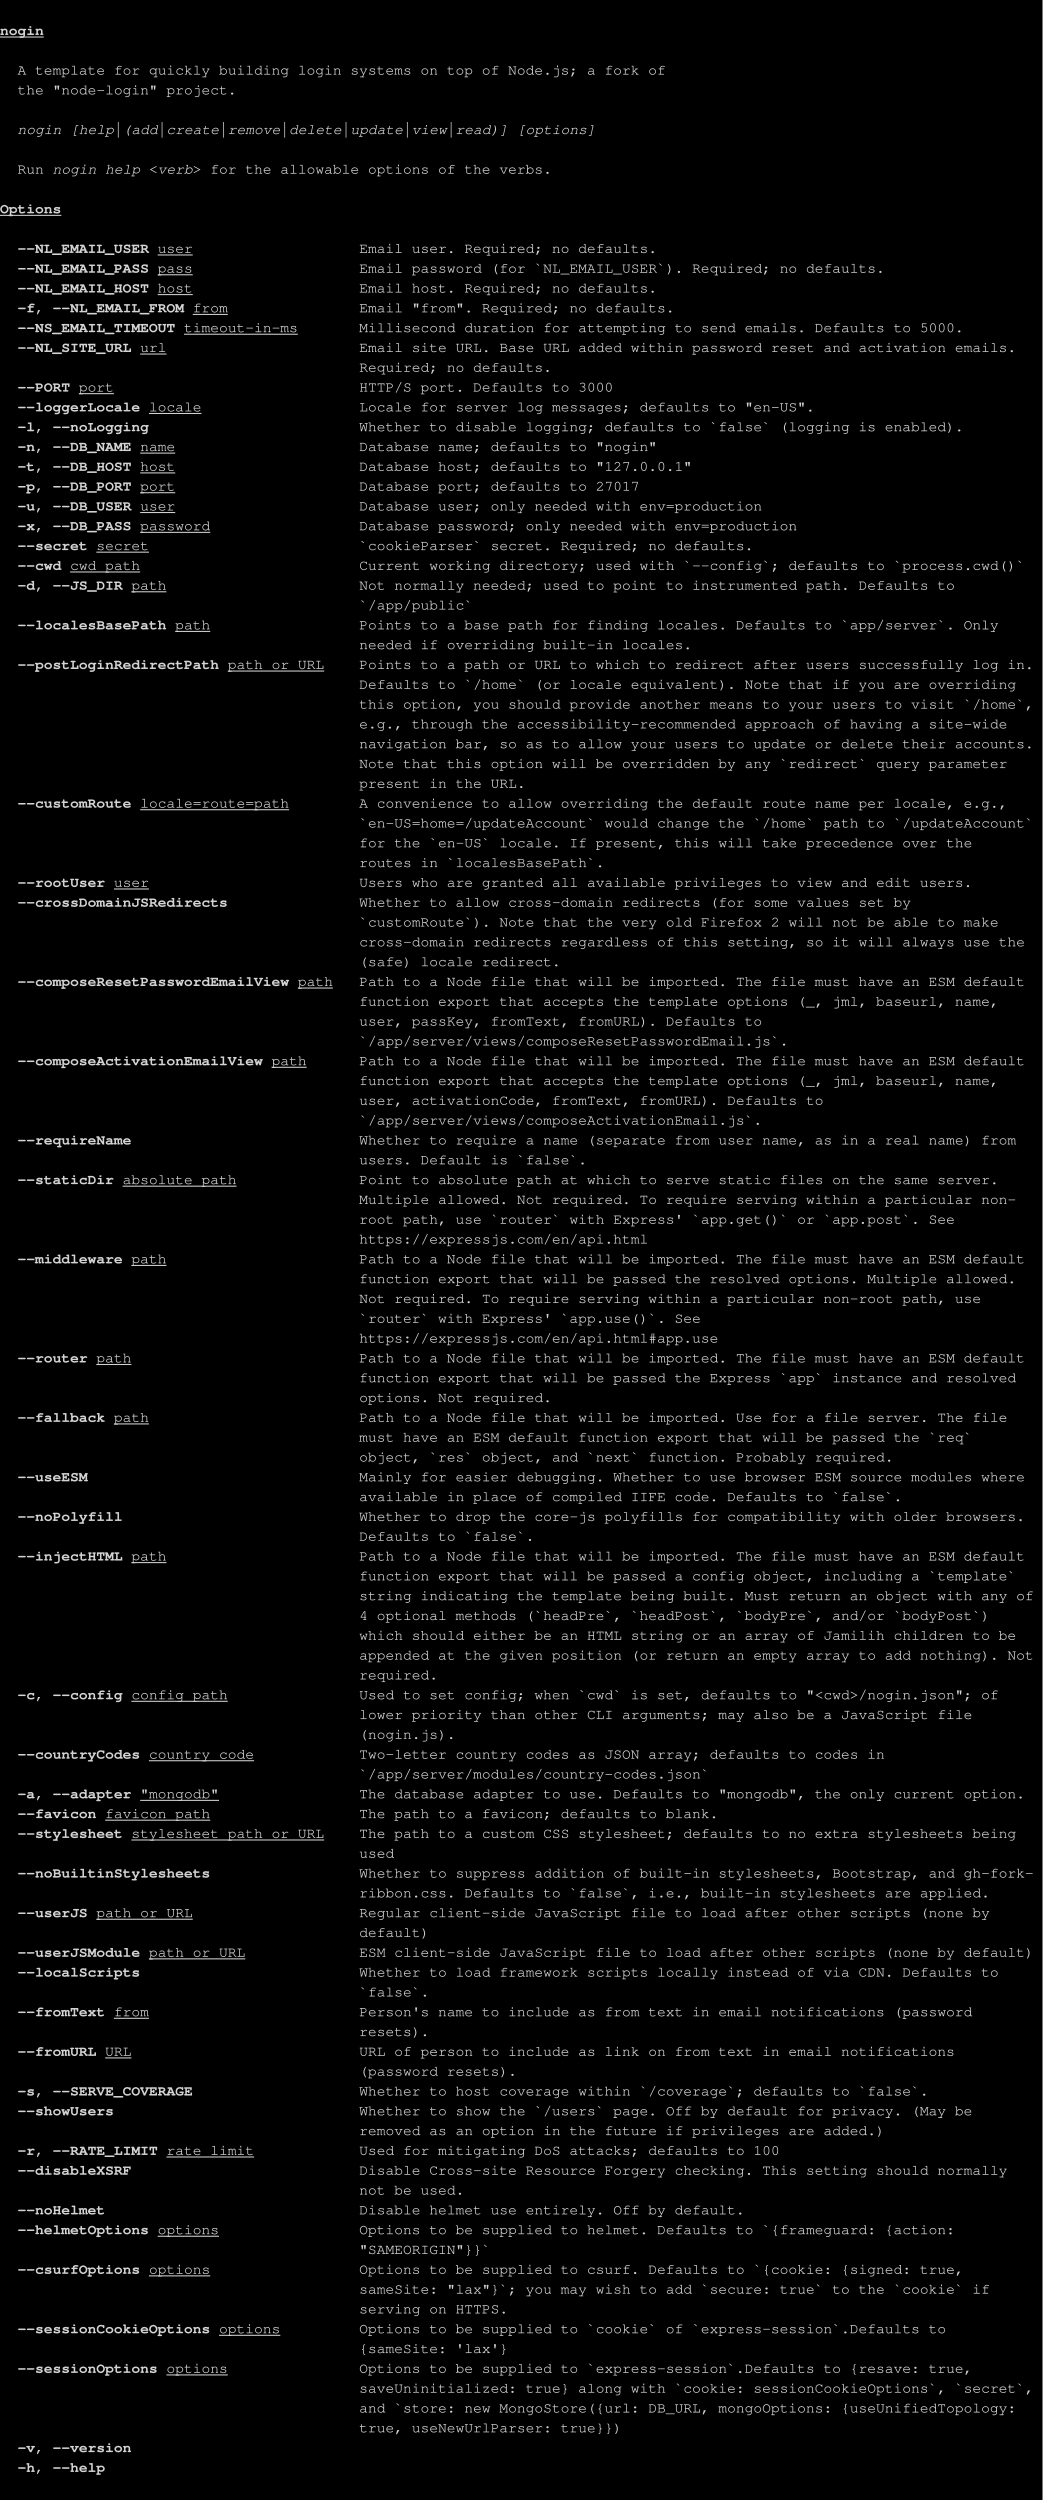
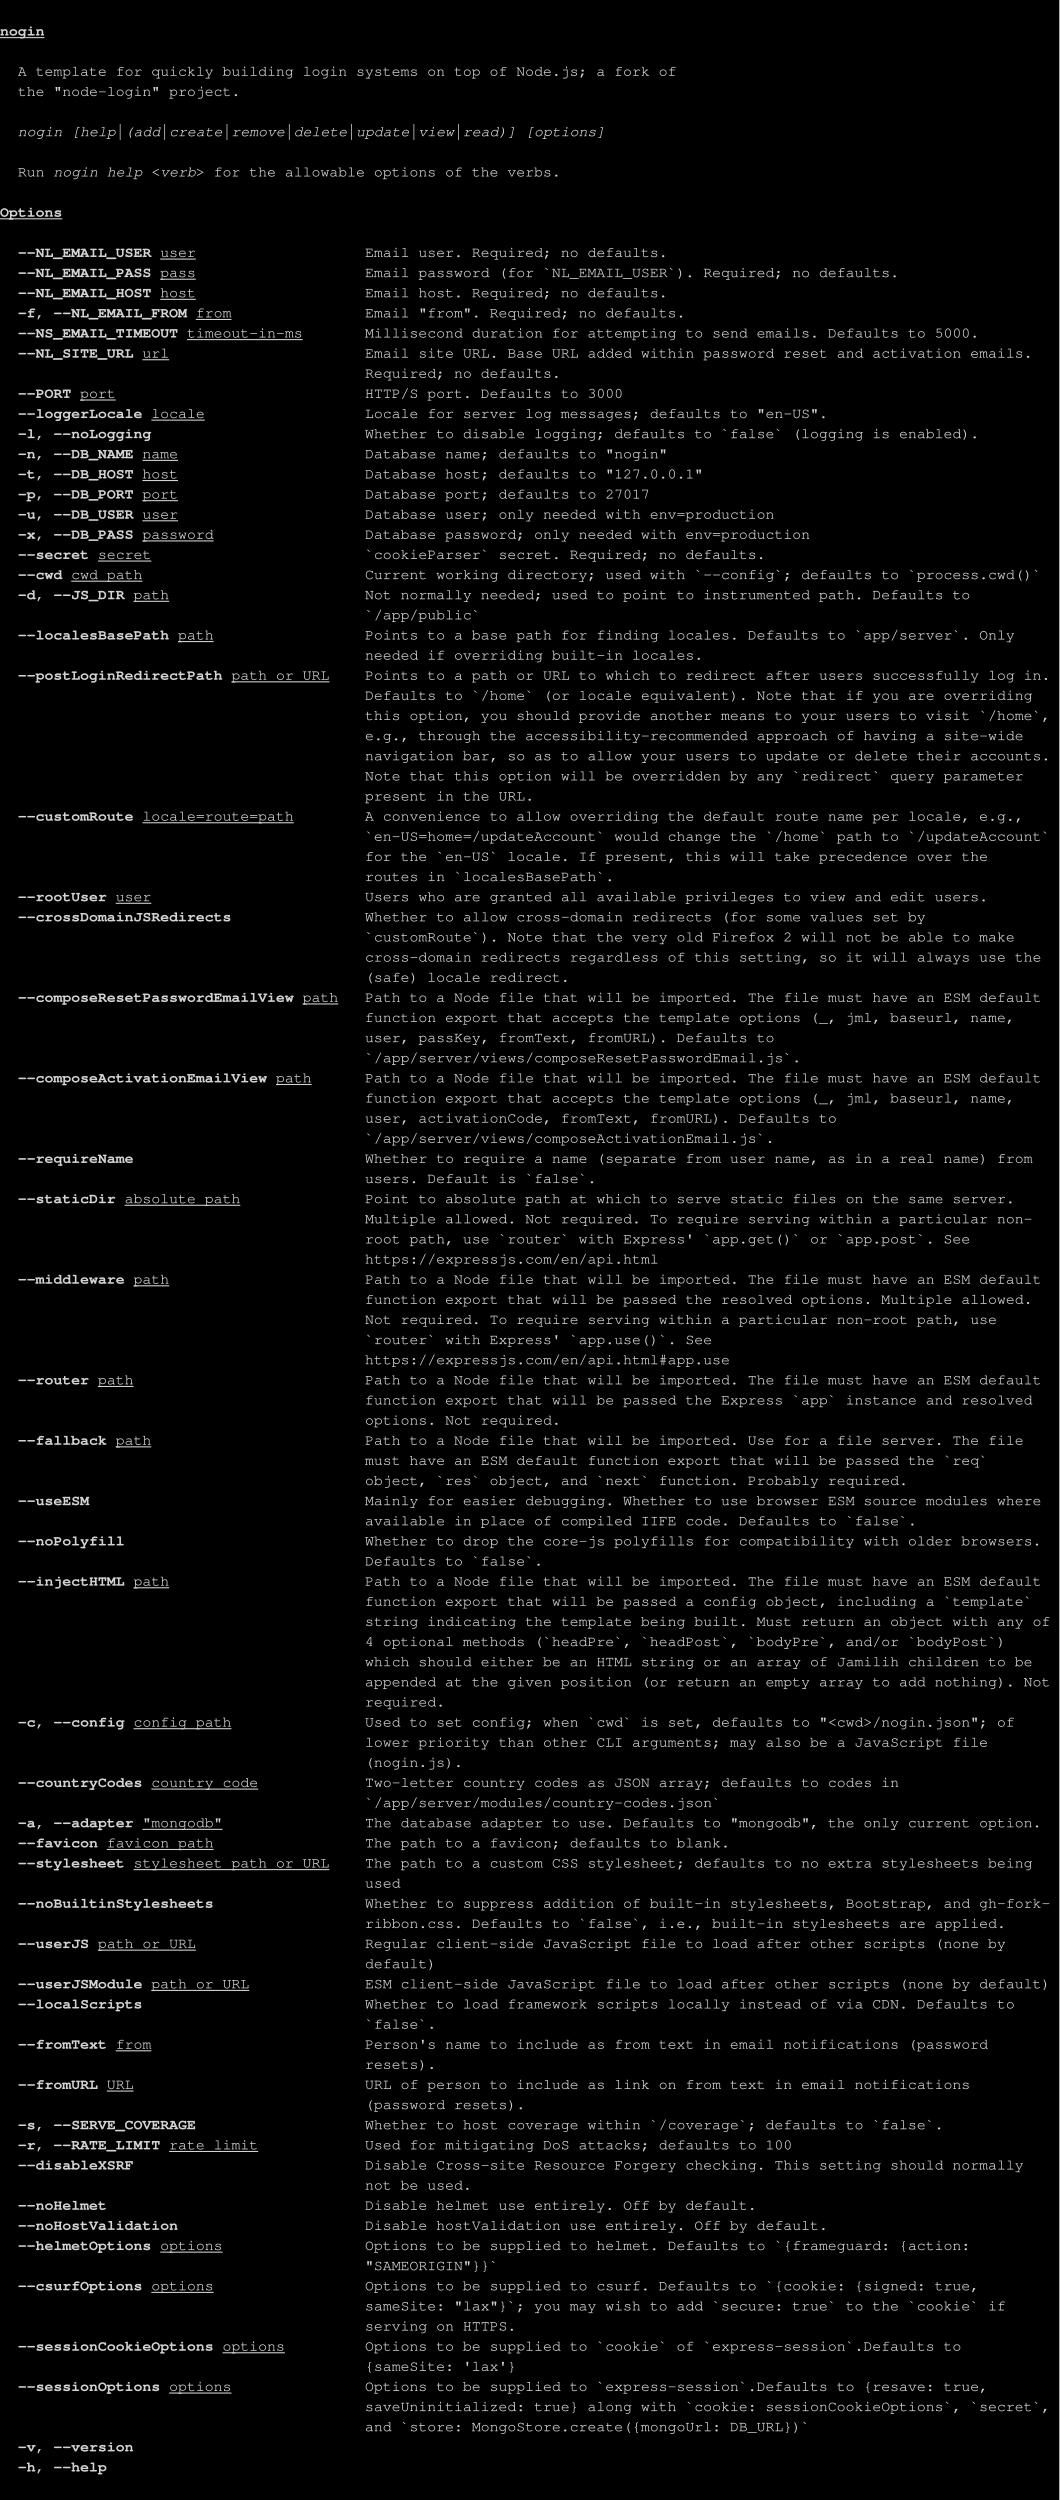
- <svg xmlns="http://www.w3.org/2000/svg" viewBox="0, 0, 999.76, 2397.45" font-family="SauceCodePro Nerd Font, Source Code Pro, Courier" font-size="14">
+ <svg xmlns="http://www.w3.org/2000/svg" viewBox="0, 0, 999.76, 2359.45" font-family="SauceCodePro Nerd Font, Source Code Pro, Courier" font-size="14">
  <g fill="#D3D3D3">
-     <rect x="0" y="0" width="999.76" height="2397.45" fill="#000000" />
+     <rect x="0" y="0" width="999.76" height="2359.45" fill="#000000" />
    <path d="M0,35.515 L42.007,35.515 Z" stroke="#D3D3D3" />
    <text x="0" y="33.55" font-weight="bold">nogin</text>
    <text x="16.8" y="71.55">  A template for quickly building login systems on top of Node.js; a fork of    </text>
    <text x="16.8" y="90.55">  the "node-login" project.                                                     </text>
    <text x="16.8" y="128.55" font-style="italic">nogin [help|(add|create|remove|delete|update|view|read)] [options]</text>
    <text x="16.8" y="166.55">  Run </text>
    <text x="50.41" y="166.55" font-style="italic">nogin help &lt;verb&gt;</text>
    <text x="201.63" y="166.55"> for the allowable options of the verbs.                 </text>
    <path d="M0,206.515 L58.81,206.515 Z" stroke="#D3D3D3" />
    <text x="0" y="204.55" font-weight="bold">Options</text>
    <text x="16.8" y="242.55" font-weight="bold">--NL_EMAIL_USER</text>
    <path d="M151.225,244.515 L184.83,244.515 Z" stroke="#D3D3D3" />
    <text x="151.22" y="242.55">user</text>
    <text x="344.46" y="242.55">                   Email user. Required; no defaults.                                            </text>
    <text x="16.8" y="261.55" font-weight="bold">--NL_EMAIL_PASS</text>
    <path d="M151.225,263.515 L184.83,263.515 Z" stroke="#D3D3D3" />
    <text x="151.22" y="261.55">pass</text>
    <text x="344.46" y="261.55">                   Email password (for `NL_EMAIL_USER`). Required; no defaults.                  </text>
    <text x="16.8" y="280.55" font-weight="bold">--NL_EMAIL_HOST</text>
    <path d="M151.225,282.515 L184.83,282.515 Z" stroke="#D3D3D3" />
    <text x="151.22" y="280.55">host</text>
    <text x="344.46" y="280.55">                   Email host. Required; no defaults.                                            </text>
    <text x="16.8" y="299.55" font-weight="bold">-f</text>
    <text x="33.61" y="299.55">, </text>
    <text x="50.41" y="299.55" font-weight="bold">--NL_EMAIL_FROM</text>
    <path d="M184.83,301.515 L218.436,301.515 Z" stroke="#D3D3D3" />
    <text x="184.83" y="299.55">from</text>
    <text x="344.46" y="299.55">               Email "from". Required; no defaults.                                          </text>
    <text x="16.8" y="318.55" font-weight="bold">--NS_EMAIL_TIMEOUT</text>
    <path d="M176.429,320.515 L285.646,320.515 Z" stroke="#D3D3D3" />
    <text x="176.43" y="318.55">timeout-in-ms</text>
    <text x="344.46" y="318.55">       Millisecond duration for attempting to send emails. Defaults to 5000.         </text>
    <text x="16.8" y="337.55" font-weight="bold">--NL_SITE_URL</text>
    <path d="M134.422,339.515 L159.626,339.515 Z" stroke="#D3D3D3" />
    <text x="134.42" y="337.55">url</text>
    <text x="344.46" y="337.55">                      Email site URL. Base URL added within password reset and activation emails.   </text>
    <text x="344.46" y="356.55">                                         Required; no defaults.                                                        </text>
    <text x="16.8" y="375.55" font-weight="bold">--PORT</text>
    <path d="M75.612,377.515 L109.218,377.515 Z" stroke="#D3D3D3" />
    <text x="75.61" y="375.55">port</text>
    <text x="344.46" y="375.55">                            HTTP/S port. Defaults to 3000                                                 </text>
    <text x="16.8" y="394.55" font-weight="bold">--loggerLocale</text>
    <path d="M142.823,396.515 L193.231,396.515 Z" stroke="#D3D3D3" />
    <text x="142.82" y="394.55">locale</text>
    <text x="344.46" y="394.55">                  Locale for server log messages; defaults to "en-US".                          </text>
    <text x="16.8" y="413.55" font-weight="bold">-l</text>
    <text x="33.61" y="413.55">, </text>
    <text x="50.41" y="413.55" font-weight="bold">--noLogging</text>
    <text x="344.46" y="413.55">                        Whether to disable logging; defaults to `false` (logging is enabled).         </text>
    <text x="16.8" y="432.55" font-weight="bold">-n</text>
    <text x="33.61" y="432.55">, </text>
    <text x="50.41" y="432.55" font-weight="bold">--DB_NAME</text>
    <path d="M134.422,434.515 L168.027,434.515 Z" stroke="#D3D3D3" />
    <text x="134.42" y="432.55">name</text>
    <text x="344.46" y="432.55">                     Database name; defaults to "nogin"                                            </text>
    <text x="16.8" y="451.55" font-weight="bold">-t</text>
    <text x="33.61" y="451.55">, </text>
    <text x="50.41" y="451.55" font-weight="bold">--DB_HOST</text>
    <path d="M134.422,453.515 L168.027,453.515 Z" stroke="#D3D3D3" />
    <text x="134.42" y="451.55">host</text>
    <text x="344.46" y="451.55">                     Database host; defaults to "127.0.0.1"                                        </text>
    <text x="16.8" y="470.55" font-weight="bold">-p</text>
    <text x="33.61" y="470.55">, </text>
    <text x="50.41" y="470.55" font-weight="bold">--DB_PORT</text>
    <path d="M134.422,472.515 L168.027,472.515 Z" stroke="#D3D3D3" />
    <text x="134.42" y="470.55">port</text>
    <text x="344.46" y="470.55">                     Database port; defaults to 27017                                              </text>
    <text x="16.8" y="489.55" font-weight="bold">-u</text>
    <text x="33.61" y="489.55">, </text>
    <text x="50.41" y="489.55" font-weight="bold">--DB_USER</text>
    <path d="M134.422,491.515 L168.027,491.515 Z" stroke="#D3D3D3" />
    <text x="134.42" y="489.55">user</text>
    <text x="344.46" y="489.55">                     Database user; only needed with env=production                                </text>
    <text x="16.8" y="508.55" font-weight="bold">-x</text>
    <text x="33.61" y="508.55">, </text>
    <text x="50.41" y="508.55" font-weight="bold">--DB_PASS</text>
    <path d="M134.422,510.515 L201.633,510.515 Z" stroke="#D3D3D3" />
    <text x="134.42" y="508.55">password</text>
    <text x="344.46" y="508.55">                 Database password; only needed with env=production                            </text>
    <text x="16.8" y="527.55" font-weight="bold">--secret</text>
    <path d="M92.415,529.515 L142.823,529.515 Z" stroke="#D3D3D3" />
    <text x="92.42" y="527.55">secret</text>
    <text x="344.46" y="527.55">                        `cookieParser` secret. Required; no defaults.                                 </text>
    <text x="16.8" y="546.55" font-weight="bold">--cwd</text>
    <path d="M67.211,548.515 L134.422,548.515 Z" stroke="#D3D3D3" />
    <text x="67.21" y="546.55">cwd path</text>
    <text x="344.46" y="546.55">                         Current working directory; used with `--config`; defaults to `process.cwd()`  </text>
    <text x="16.8" y="565.55" font-weight="bold">-d</text>
    <text x="33.61" y="565.55">, </text>
    <text x="50.41" y="565.55" font-weight="bold">--JS_DIR</text>
    <path d="M126.021,567.515 L159.626,567.515 Z" stroke="#D3D3D3" />
    <text x="126.02" y="565.55">path</text>
    <text x="344.46" y="565.55">                      Not normally needed; used to point to instrumented path. Defaults to          </text>
    <text x="344.46" y="584.55">                                         `/app/public`                                                                 </text>
    <text x="16.8" y="603.55" font-weight="bold">--localesBasePath</text>
    <path d="M168.027,605.515 L201.633,605.515 Z" stroke="#D3D3D3" />
    <text x="168.03" y="603.55">path</text>
    <text x="344.46" y="603.55">                 Points to a base path for finding locales. Defaults to `app/server`. Only     </text>
    <text x="344.46" y="622.55">                                         needed if overriding built-in locales.                                        </text>
    <text x="16.8" y="641.55" font-weight="bold">--postLoginRedirectPath</text>
    <path d="M218.436,643.515 L310.851,643.515 Z" stroke="#D3D3D3" />
    <text x="218.44" y="641.55">path or URL</text>
    <text x="344.46" y="641.55">    Points to a path or URL to which to redirect after users successfully log in. </text>
    <text x="344.46" y="660.55">                                         Defaults to `/home` (or locale equivalent). Note that if you are overriding   </text>
    <text x="344.46" y="679.55">                                         this option, you should provide another means to your users to visit `/home`, </text>
    <text x="344.46" y="698.55">                                         e.g., through the accessibility-recommended approach of having a site-wide    </text>
    <text x="344.46" y="717.55">                                         navigation bar, so as to allow your users to update or delete their accounts. </text>
    <text x="344.46" y="736.55">                                         Note that this option will be overridden by any `redirect` query parameter    </text>
    <text x="344.46" y="755.55">                                         present in the URL.                                                           </text>
    <text x="16.8" y="774.55" font-weight="bold">--customRoute</text>
    <path d="M134.422,776.515 L277.245,776.515 Z" stroke="#D3D3D3" />
    <text x="134.42" y="774.55">locale=route=path</text>
    <text x="344.46" y="774.55">        A convenience to allow overriding the default route name per locale, e.g.,    </text>
    <text x="344.46" y="793.55">                                         `en-US=home=/updateAccount` would change the `/home` path to `/updateAccount` </text>
    <text x="344.46" y="812.55">                                         for the `en-US` locale. If present, this will take precedence over the        </text>
    <text x="344.46" y="831.55">                                         routes in `localesBasePath`.                                                  </text>
    <text x="16.8" y="850.55" font-weight="bold">--rootUser</text>
    <path d="M109.218,852.515 L142.823,852.515 Z" stroke="#D3D3D3" />
    <text x="109.22" y="850.55">user</text>
    <text x="344.46" y="850.55">                        Users who are granted all available privileges to view and edit users.        </text>
    <text x="16.8" y="869.55" font-weight="bold">--crossDomainJSRedirects</text>
    <text x="344.46" y="869.55">               Whether to allow cross-domain redirects (for some values set by               </text>
    <text x="344.46" y="888.55">                                         `customRoute`). Note that the very old Firefox 2 will not be able to make     </text>
    <text x="344.46" y="907.55">                                         cross-domain redirects regardless of this setting, so it will always use the  </text>
    <text x="344.46" y="926.55">                                         (safe) locale redirect.                                                       </text>
    <text x="16.8" y="945.55" font-weight="bold">--composeResetPasswordEmailView</text>
    <path d="M285.646,947.515 L319.252,947.515 Z" stroke="#D3D3D3" />
    <text x="285.65" y="945.55">path</text>
    <text x="344.46" y="945.55">   Path to a Node file that will be imported. The file must have an ESM default  </text>
    <text x="344.46" y="964.55">                                         function export that accepts the template options (_, jml, baseurl, name,     </text>
    <text x="344.46" y="983.55">                                         user, passKey, fromText, fromURL). Defaults to                                </text>
    <text x="344.46" y="1002.55">                                         `/app/server/views/composeResetPasswordEmail.js`.                             </text>
    <text x="16.8" y="1021.55" font-weight="bold">--composeActivationEmailView</text>
    <path d="M260.442,1023.515 L294.048,1023.515 Z" stroke="#D3D3D3" />
    <text x="260.44" y="1021.55">path</text>
    <text x="344.46" y="1021.55">      Path to a Node file that will be imported. The file must have an ESM default  </text>
    <text x="344.46" y="1040.55">                                         function export that accepts the template options (_, jml, baseurl, name,     </text>
    <text x="344.46" y="1059.55">                                         user, activationCode, fromText, fromURL). Defaults to                         </text>
    <text x="344.46" y="1078.55">                                         `/app/server/views/composeActivationEmail.js`.                                </text>
    <text x="16.8" y="1097.55" font-weight="bold">--requireName</text>
    <text x="344.46" y="1097.55">                          Whether to require a name (separate from user name, as in a real name) from   </text>
    <text x="344.46" y="1116.55">                                         users. Default is `false`.                                                    </text>
    <text x="16.8" y="1135.55" font-weight="bold">--staticDir</text>
    <path d="M117.619,1137.515 L226.837,1137.515 Z" stroke="#D3D3D3" />
    <text x="117.62" y="1135.55">absolute path</text>
    <text x="344.46" y="1135.55">              Point to absolute path at which to serve static files on the same server.     </text>
    <text x="344.46" y="1154.55">                                         Multiple allowed. Not required. To require serving within a particular non-   </text>
    <text x="344.46" y="1173.55">                                         root path, use `router` with Express' `app.get()` or `app.post`. See          </text>
    <text x="344.46" y="1192.55">                                         https://expressjs.com/en/api.html                                             </text>
    <text x="16.8" y="1211.55" font-weight="bold">--middleware</text>
    <path d="M126.021,1213.515 L159.626,1213.515 Z" stroke="#D3D3D3" />
    <text x="126.02" y="1211.55">path</text>
    <text x="344.46" y="1211.55">                      Path to a Node file that will be imported. The file must have an ESM default  </text>
    <text x="344.46" y="1230.55">                                         function export that will be passed the resolved options. Multiple allowed.   </text>
    <text x="344.46" y="1249.55">                                         Not required. To require serving within a particular non-root path, use       </text>
    <text x="344.46" y="1268.55">                                         `router` with Express' `app.use()`. See                                       </text>
    <text x="344.46" y="1287.55">                                         https://expressjs.com/en/api.html#app.use                                     </text>
    <text x="16.8" y="1306.55" font-weight="bold">--router</text>
    <path d="M92.415,1308.515 L126.021,1308.515 Z" stroke="#D3D3D3" />
    <text x="92.42" y="1306.55">path</text>
    <text x="344.46" y="1306.55">                          Path to a Node file that will be imported. The file must have an ESM default  </text>
    <text x="344.46" y="1325.55">                                         function export that will be passed the Express `app` instance and resolved   </text>
    <text x="344.46" y="1344.55">                                         options. Not required.                                                        </text>
    <text x="16.8" y="1363.55" font-weight="bold">--fallback</text>
    <path d="M109.218,1365.515 L142.823,1365.515 Z" stroke="#D3D3D3" />
    <text x="109.22" y="1363.55">path</text>
    <text x="344.46" y="1363.55">                        Path to a Node file that will be imported. Use for a file server. The file    </text>
    <text x="344.46" y="1382.55">                                         must have an ESM default function export that will be passed the `req`        </text>
    <text x="344.46" y="1401.55">                                         object, `res` object, and `next` function. Probably required.                 </text>
    <text x="16.8" y="1420.55" font-weight="bold">--useESM</text>
    <text x="344.46" y="1420.55">                               Mainly for easier debugging. Whether to use browser ESM source modules where  </text>
    <text x="344.46" y="1439.55">                                         available in place of compiled IIFE code. Defaults to `false`.                </text>
    <text x="16.8" y="1458.55" font-weight="bold">--noPolyfill</text>
    <text x="344.46" y="1458.55">                           Whether to drop the core-js polyfills for compatibility with older browsers.  </text>
    <text x="344.46" y="1477.55">                                         Defaults to `false`.                                                          </text>
    <text x="16.8" y="1496.55" font-weight="bold">--injectHTML</text>
    <path d="M126.021,1498.515 L159.626,1498.515 Z" stroke="#D3D3D3" />
    <text x="126.02" y="1496.55">path</text>
    <text x="344.46" y="1496.55">                      Path to a Node file that will be imported. The file must have an ESM default  </text>
    <text x="344.46" y="1515.55">                                         function export that will be passed a config object, including a `template`   </text>
    <text x="344.46" y="1534.55">                                         string indicating the template being built. Must return an object with any of </text>
    <text x="344.46" y="1553.55">                                         4 optional methods (`headPre`, `headPost`, `bodyPre`, and/or `bodyPost`)      </text>
    <text x="344.46" y="1572.55">                                         which should either be an HTML string or an array of Jamilih children to be   </text>
    <text x="344.46" y="1591.55">                                         appended at the given position (or return an empty array to add nothing). Not </text>
    <text x="344.46" y="1610.55">                                         required.                                                                     </text>
    <text x="16.8" y="1629.55" font-weight="bold">-c</text>
    <text x="33.61" y="1629.55">, </text>
    <text x="50.41" y="1629.55" font-weight="bold">--config</text>
    <path d="M126.021,1631.515 L218.436,1631.515 Z" stroke="#D3D3D3" />
    <text x="126.02" y="1629.55">config path</text>
    <text x="344.46" y="1629.55">               Used to set config; when `cwd` is set, defaults to "&lt;cwd&gt;/nogin.json"; of     </text>
    <text x="344.46" y="1648.55">                                         lower priority than other CLI arguments; may also be a JavaScript file        </text>
    <text x="344.46" y="1667.55">                                         (nogin.js).                                                                   </text>
    <text x="16.8" y="1686.55" font-weight="bold">--countryCodes</text>
    <path d="M142.823,1688.515 L243.64,1688.515 Z" stroke="#D3D3D3" />
    <text x="142.82" y="1686.55">country code</text>
    <text x="344.46" y="1686.55">            Two-letter country codes as JSON array; defaults to codes in                  </text>
    <text x="344.46" y="1705.55">                                         `/app/server/modules/country-codes.json`                                      </text>
    <text x="16.8" y="1724.55" font-weight="bold">-a</text>
    <text x="33.61" y="1724.55">, </text>
    <text x="50.41" y="1724.55" font-weight="bold">--adapter</text>
    <path d="M134.422,1726.515 L210.034,1726.515 Z" stroke="#D3D3D3" />
    <text x="134.42" y="1724.55">"mongodb"</text>
    <text x="344.46" y="1724.55">                The database adapter to use. Defaults to "mongodb", the only current option.  </text>
    <text x="16.8" y="1743.55" font-weight="bold">--favicon</text>
    <path d="M100.816,1745.515 L201.633,1745.515 Z" stroke="#D3D3D3" />
    <text x="100.82" y="1743.55">favicon path</text>
    <text x="344.46" y="1743.55">                 The path to a favicon; defaults to blank.                                     </text>
    <text x="16.8" y="1762.55" font-weight="bold">--stylesheet</text>
    <path d="M126.021,1764.515 L310.851,1764.515 Z" stroke="#D3D3D3" />
    <text x="126.02" y="1762.55">stylesheet path or URL</text>
    <text x="344.46" y="1762.55">    The path to a custom CSS stylesheet; defaults to no extra stylesheets being   </text>
    <text x="344.46" y="1781.55">                                         used                                                                          </text>
    <text x="16.8" y="1800.55" font-weight="bold">--noBuiltinStylesheets</text>
    <text x="344.46" y="1800.55">                 Whether to suppress addition of built-in stylesheets, Bootstrap, and gh-fork- </text>
    <text x="344.46" y="1819.55">                                         ribbon.css. Defaults to `false`, i.e., built-in stylesheets are applied.      </text>
    <text x="16.8" y="1838.55" font-weight="bold">--userJS</text>
    <path d="M92.415,1840.515 L184.83,1840.515 Z" stroke="#D3D3D3" />
    <text x="92.42" y="1838.55">path or URL</text>
    <text x="344.46" y="1838.55">                   Regular client-side JavaScript file to load after other scripts (none by      </text>
    <text x="344.46" y="1857.55">                                         default)                                                                      </text>
    <text x="16.8" y="1876.55" font-weight="bold">--userJSModule</text>
    <path d="M142.823,1878.515 L235.238,1878.515 Z" stroke="#D3D3D3" />
    <text x="142.82" y="1876.55">path or URL</text>
    <text x="344.46" y="1876.55">             ESM client-side JavaScript file to load after other scripts (none by default) </text>
    <text x="16.8" y="1895.55" font-weight="bold">--localScripts</text>
    <text x="344.46" y="1895.55">                         Whether to load framework scripts locally instead of via CDN. Defaults to     </text>
    <text x="344.46" y="1914.55">                                         `false`.                                                                      </text>
    <text x="16.8" y="1933.55" font-weight="bold">--fromText</text>
    <path d="M109.218,1935.515 L142.823,1935.515 Z" stroke="#D3D3D3" />
    <text x="109.22" y="1933.55">from</text>
    <text x="344.46" y="1933.55">                        Person's name to include as from text in email notifications (password        </text>
    <text x="344.46" y="1952.55">                                         resets).                                                                      </text>
    <text x="16.8" y="1971.55" font-weight="bold">--fromURL</text>
    <path d="M100.816,1973.515 L126.021,1973.515 Z" stroke="#D3D3D3" />
    <text x="100.82" y="1971.55">URL</text>
    <text x="344.46" y="1971.55">                          URL of person to include as link on from text in email notifications          </text>
    <text x="344.46" y="1990.55">                                         (password resets).                                                            </text>
    <text x="16.8" y="2009.55" font-weight="bold">-s</text>
    <text x="33.61" y="2009.55">, </text>
    <text x="50.41" y="2009.55" font-weight="bold">--SERVE_COVERAGE</text>
    <text x="344.46" y="2009.55">                   Whether to host coverage within `/coverage`; defaults to `false`.             </text>
-     <text x="16.8" y="2028.55" font-weight="bold">--showUsers</text>
-     <text x="344.46" y="2028.55">                            Whether to show the `/users` page. Off by default for privacy. (May be        </text>
-     <text x="344.46" y="2047.55">                                         removed as an option in the future if privileges are added.)                  </text>
-     <text x="16.8" y="2066.55" font-weight="bold">-r</text>
-     <text x="33.61" y="2066.55">, </text>
-     <text x="50.41" y="2066.55" font-weight="bold">--RATE_LIMIT</text>
-     <path d="M159.626,2068.515 L243.64,2068.515 Z" stroke="#D3D3D3" />
-     <text x="159.63" y="2066.55">rate limit</text>
-     <text x="344.46" y="2066.55">            Used for mitigating DoS attacks; defaults to 100                              </text>
-     <text x="16.8" y="2085.55" font-weight="bold">--disableXSRF</text>
-     <text x="344.46" y="2085.55">                          Disable Cross-site Resource Forgery checking. This setting should normally    </text>
-     <text x="344.46" y="2104.55">                                         not be used.                                                                  </text>
-     <text x="16.8" y="2123.55" font-weight="bold">--noHelmet</text>
-     <text x="344.46" y="2123.55">                             Disable helmet use entirely. Off by default.                                  </text>
-     <text x="16.8" y="2142.55" font-weight="bold">--helmetOptions</text>
-     <path d="M151.225,2144.515 L210.034,2144.515 Z" stroke="#D3D3D3" />
-     <text x="151.22" y="2142.55">options</text>
-     <text x="344.46" y="2142.55">                Options to be supplied to helmet. Defaults to `{frameguard: {action:          </text>
-     <text x="344.46" y="2161.55">                                         "SAMEORIGIN"}}`                                                               </text>
-     <text x="16.8" y="2180.55" font-weight="bold">--csurfOptions</text>
-     <path d="M142.823,2182.515 L201.633,2182.515 Z" stroke="#D3D3D3" />
-     <text x="142.82" y="2180.55">options</text>
-     <text x="344.46" y="2180.55">                 Options to be supplied to csurf. Defaults to `{cookie: {signed: true,         </text>
-     <text x="344.46" y="2199.55">                                         sameSite: "lax"}`; you may wish to add `secure: true` to the `cookie` if      </text>
-     <text x="344.46" y="2218.55">                                         serving on HTTPS.                                                             </text>
-     <text x="16.8" y="2237.55" font-weight="bold">--sessionCookieOptions</text>
-     <path d="M210.034,2239.515 L268.844,2239.515 Z" stroke="#D3D3D3" />
-     <text x="210.03" y="2237.55">options</text>
-     <text x="344.46" y="2237.55">         Options to be supplied to `cookie` of `express-session`.Defaults to           </text>
-     <text x="344.46" y="2256.55">                                         {sameSite: 'lax'}                                                             </text>
-     <text x="16.8" y="2275.55" font-weight="bold">--sessionOptions</text>
-     <path d="M159.626,2277.515 L218.436,2277.515 Z" stroke="#D3D3D3" />
-     <text x="159.63" y="2275.55">options</text>
-     <text x="344.46" y="2275.55">               Options to be supplied to `express-session`.Defaults to {resave: true,        </text>
-     <text x="344.46" y="2294.55">                                         saveUninitialized: true} along with `cookie: sessionCookieOptions`, `secret`, </text>
-     <text x="344.46" y="2313.55">                                         and `store: new MongoStore({url: DB_URL, mongoOptions: {useUnifiedTopology:   </text>
-     <text x="344.46" y="2332.55">                                         true, useNewUrlParser: true}})                                                </text>
-     <text x="16.8" y="2351.55" font-weight="bold">-v</text>
-     <text x="33.61" y="2351.55">, </text>
-     <text x="50.41" y="2351.55" font-weight="bold">--version</text>
-     <text x="16.8" y="2370.55" font-weight="bold">-h</text>
-     <text x="33.61" y="2370.55">, </text>
-     <text x="50.41" y="2370.55" font-weight="bold">--help</text>
+     <text x="16.8" y="2028.55" font-weight="bold">-r</text>
+     <text x="33.61" y="2028.55">, </text>
+     <text x="50.41" y="2028.55" font-weight="bold">--RATE_LIMIT</text>
+     <path d="M159.626,2030.515 L243.64,2030.515 Z" stroke="#D3D3D3" />
+     <text x="159.63" y="2028.55">rate limit</text>
+     <text x="344.46" y="2028.55">            Used for mitigating DoS attacks; defaults to 100                              </text>
+     <text x="16.8" y="2047.55" font-weight="bold">--disableXSRF</text>
+     <text x="344.46" y="2047.55">                          Disable Cross-site Resource Forgery checking. This setting should normally    </text>
+     <text x="344.46" y="2066.55">                                         not be used.                                                                  </text>
+     <text x="16.8" y="2085.55" font-weight="bold">--noHelmet</text>
+     <text x="344.46" y="2085.55">                             Disable helmet use entirely. Off by default.                                  </text>
+     <text x="16.8" y="2104.55" font-weight="bold">--noHostValidation</text>
+     <text x="344.46" y="2104.55">                     Disable hostValidation use entirely. Off by default.                          </text>
+     <text x="16.8" y="2123.55" font-weight="bold">--helmetOptions</text>
+     <path d="M151.225,2125.515 L210.034,2125.515 Z" stroke="#D3D3D3" />
+     <text x="151.22" y="2123.55">options</text>
+     <text x="344.46" y="2123.55">                Options to be supplied to helmet. Defaults to `{frameguard: {action:          </text>
+     <text x="344.46" y="2142.55">                                         "SAMEORIGIN"}}`                                                               </text>
+     <text x="16.8" y="2161.55" font-weight="bold">--csurfOptions</text>
+     <path d="M142.823,2163.515 L201.633,2163.515 Z" stroke="#D3D3D3" />
+     <text x="142.82" y="2161.55">options</text>
+     <text x="344.46" y="2161.55">                 Options to be supplied to csurf. Defaults to `{cookie: {signed: true,         </text>
+     <text x="344.46" y="2180.55">                                         sameSite: "lax"}`; you may wish to add `secure: true` to the `cookie` if      </text>
+     <text x="344.46" y="2199.55">                                         serving on HTTPS.                                                             </text>
+     <text x="16.8" y="2218.55" font-weight="bold">--sessionCookieOptions</text>
+     <path d="M210.034,2220.515 L268.844,2220.515 Z" stroke="#D3D3D3" />
+     <text x="210.03" y="2218.55">options</text>
+     <text x="344.46" y="2218.55">         Options to be supplied to `cookie` of `express-session`.Defaults to           </text>
+     <text x="344.46" y="2237.55">                                         {sameSite: 'lax'}                                                             </text>
+     <text x="16.8" y="2256.55" font-weight="bold">--sessionOptions</text>
+     <path d="M159.626,2258.515 L218.436,2258.515 Z" stroke="#D3D3D3" />
+     <text x="159.63" y="2256.55">options</text>
+     <text x="344.46" y="2256.55">               Options to be supplied to `express-session`.Defaults to {resave: true,        </text>
+     <text x="344.46" y="2275.55">                                         saveUninitialized: true} along with `cookie: sessionCookieOptions`, `secret`, </text>
+     <text x="344.46" y="2294.55">                                         and `store: MongoStore.create({mongoUrl: DB_URL})`                            </text>
+     <text x="16.8" y="2313.55" font-weight="bold">-v</text>
+     <text x="33.61" y="2313.55">, </text>
+     <text x="50.41" y="2313.55" font-weight="bold">--version</text>
+     <text x="16.8" y="2332.55" font-weight="bold">-h</text>
+     <text x="33.61" y="2332.55">, </text>
+     <text x="50.41" y="2332.55" font-weight="bold">--help</text>
  </g>
</svg>
